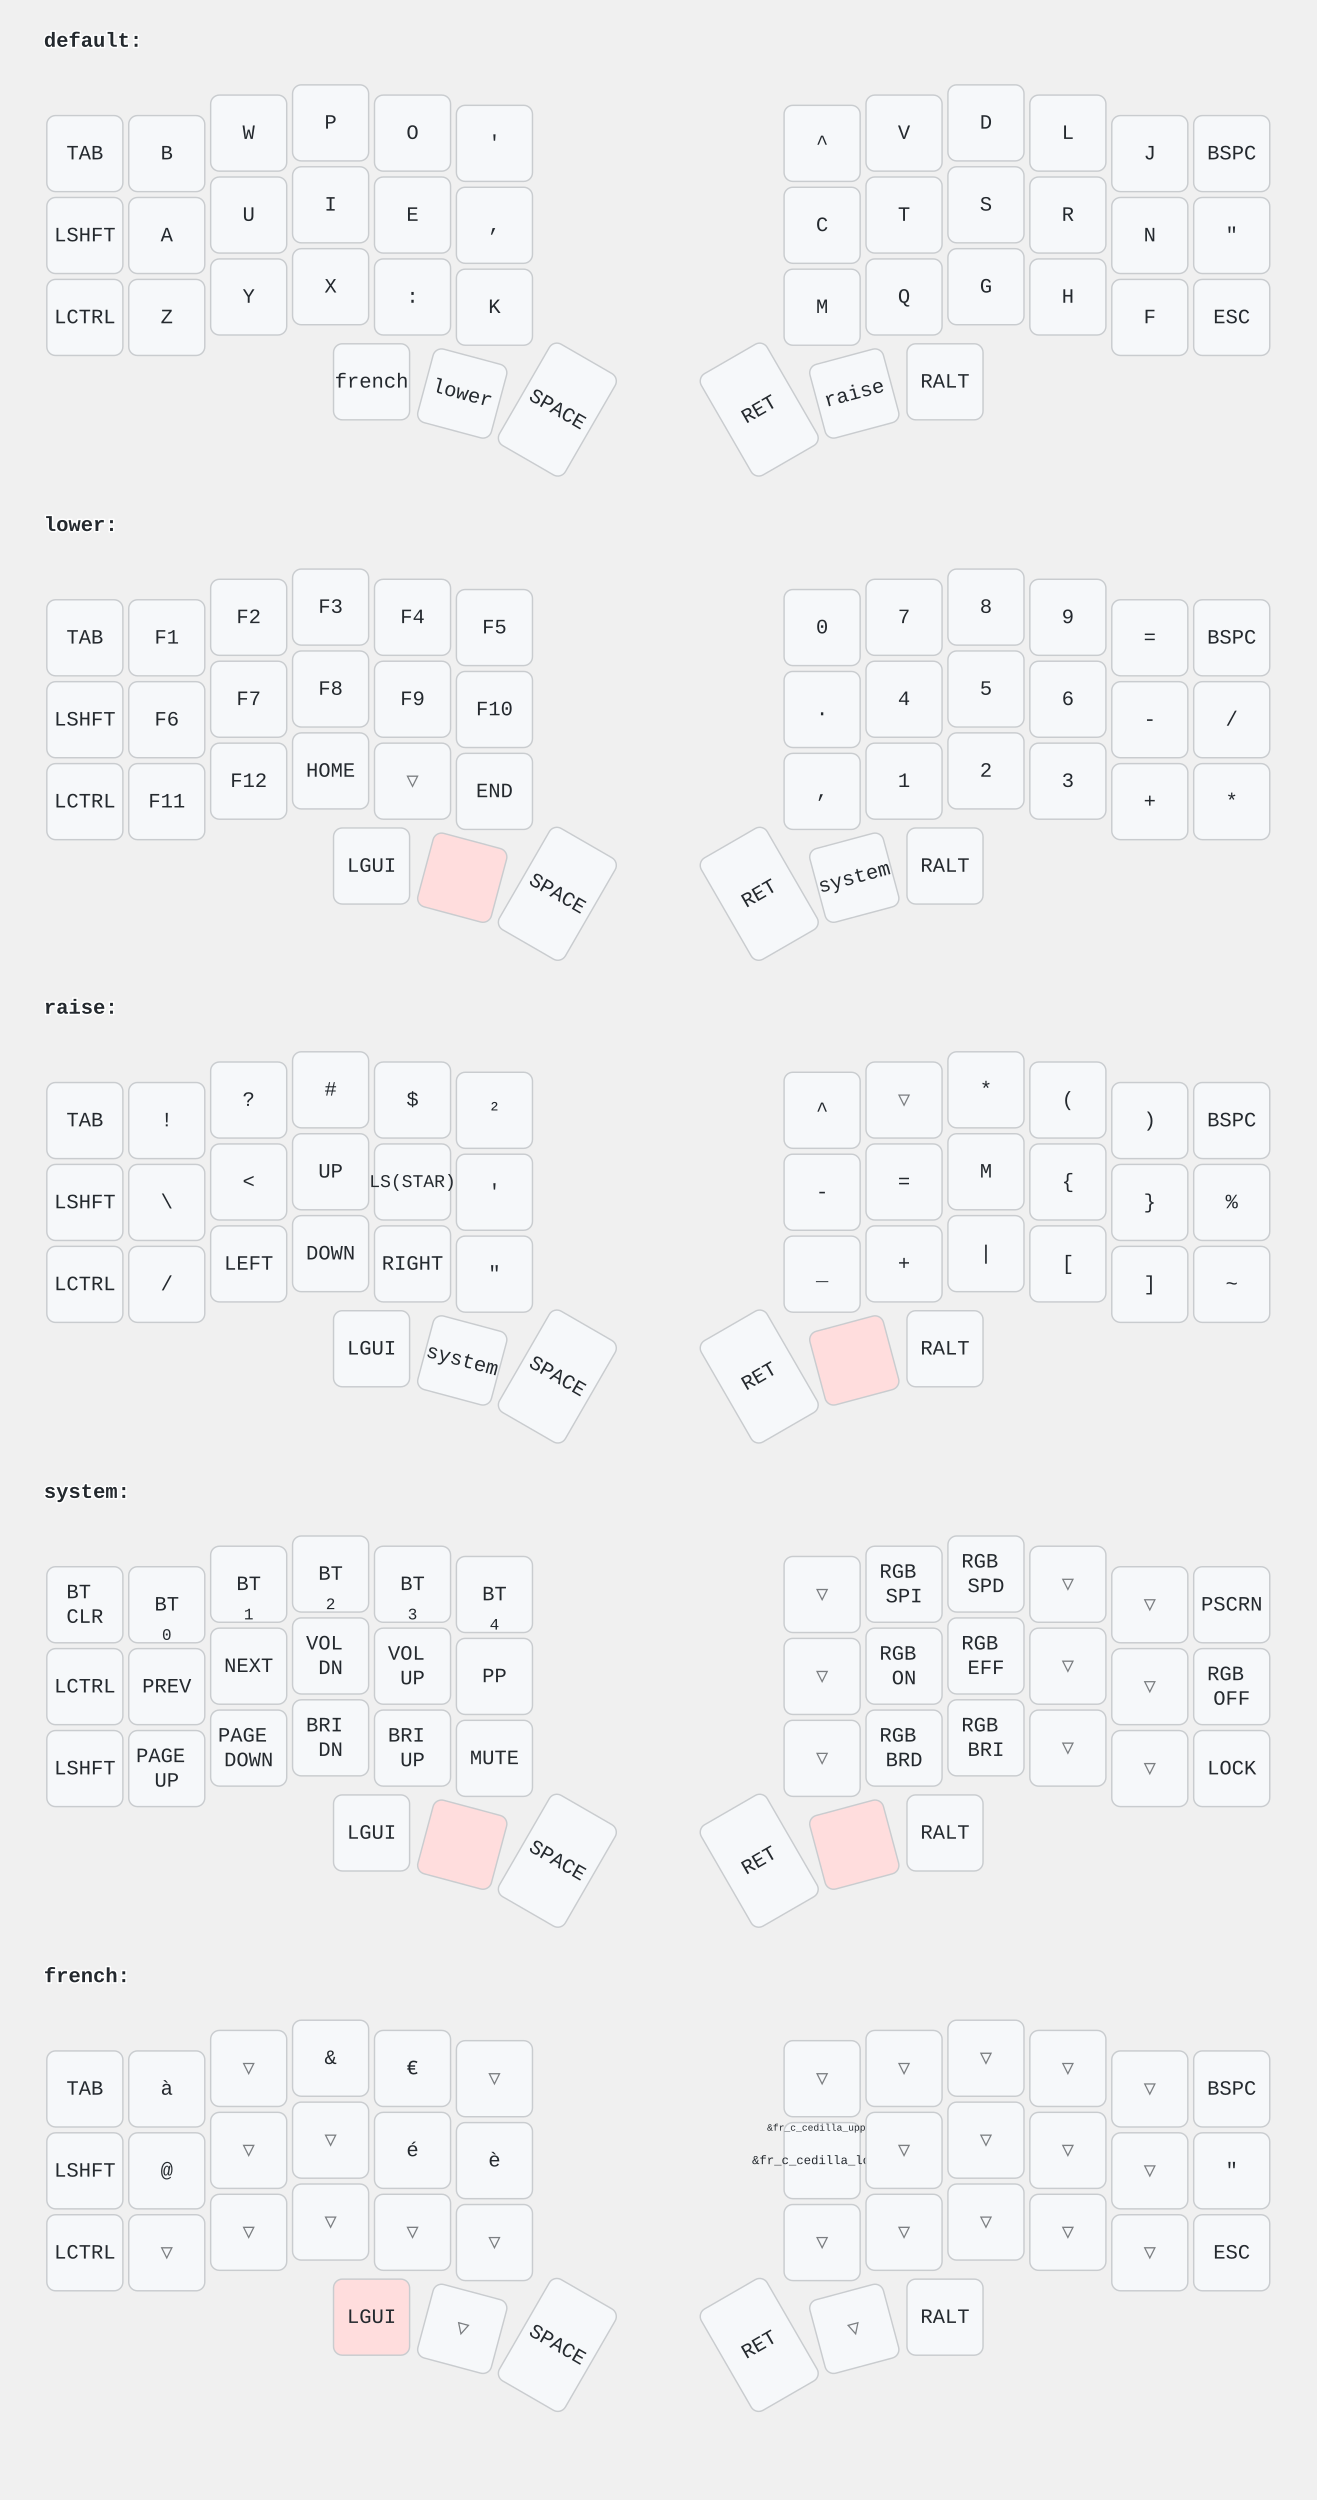
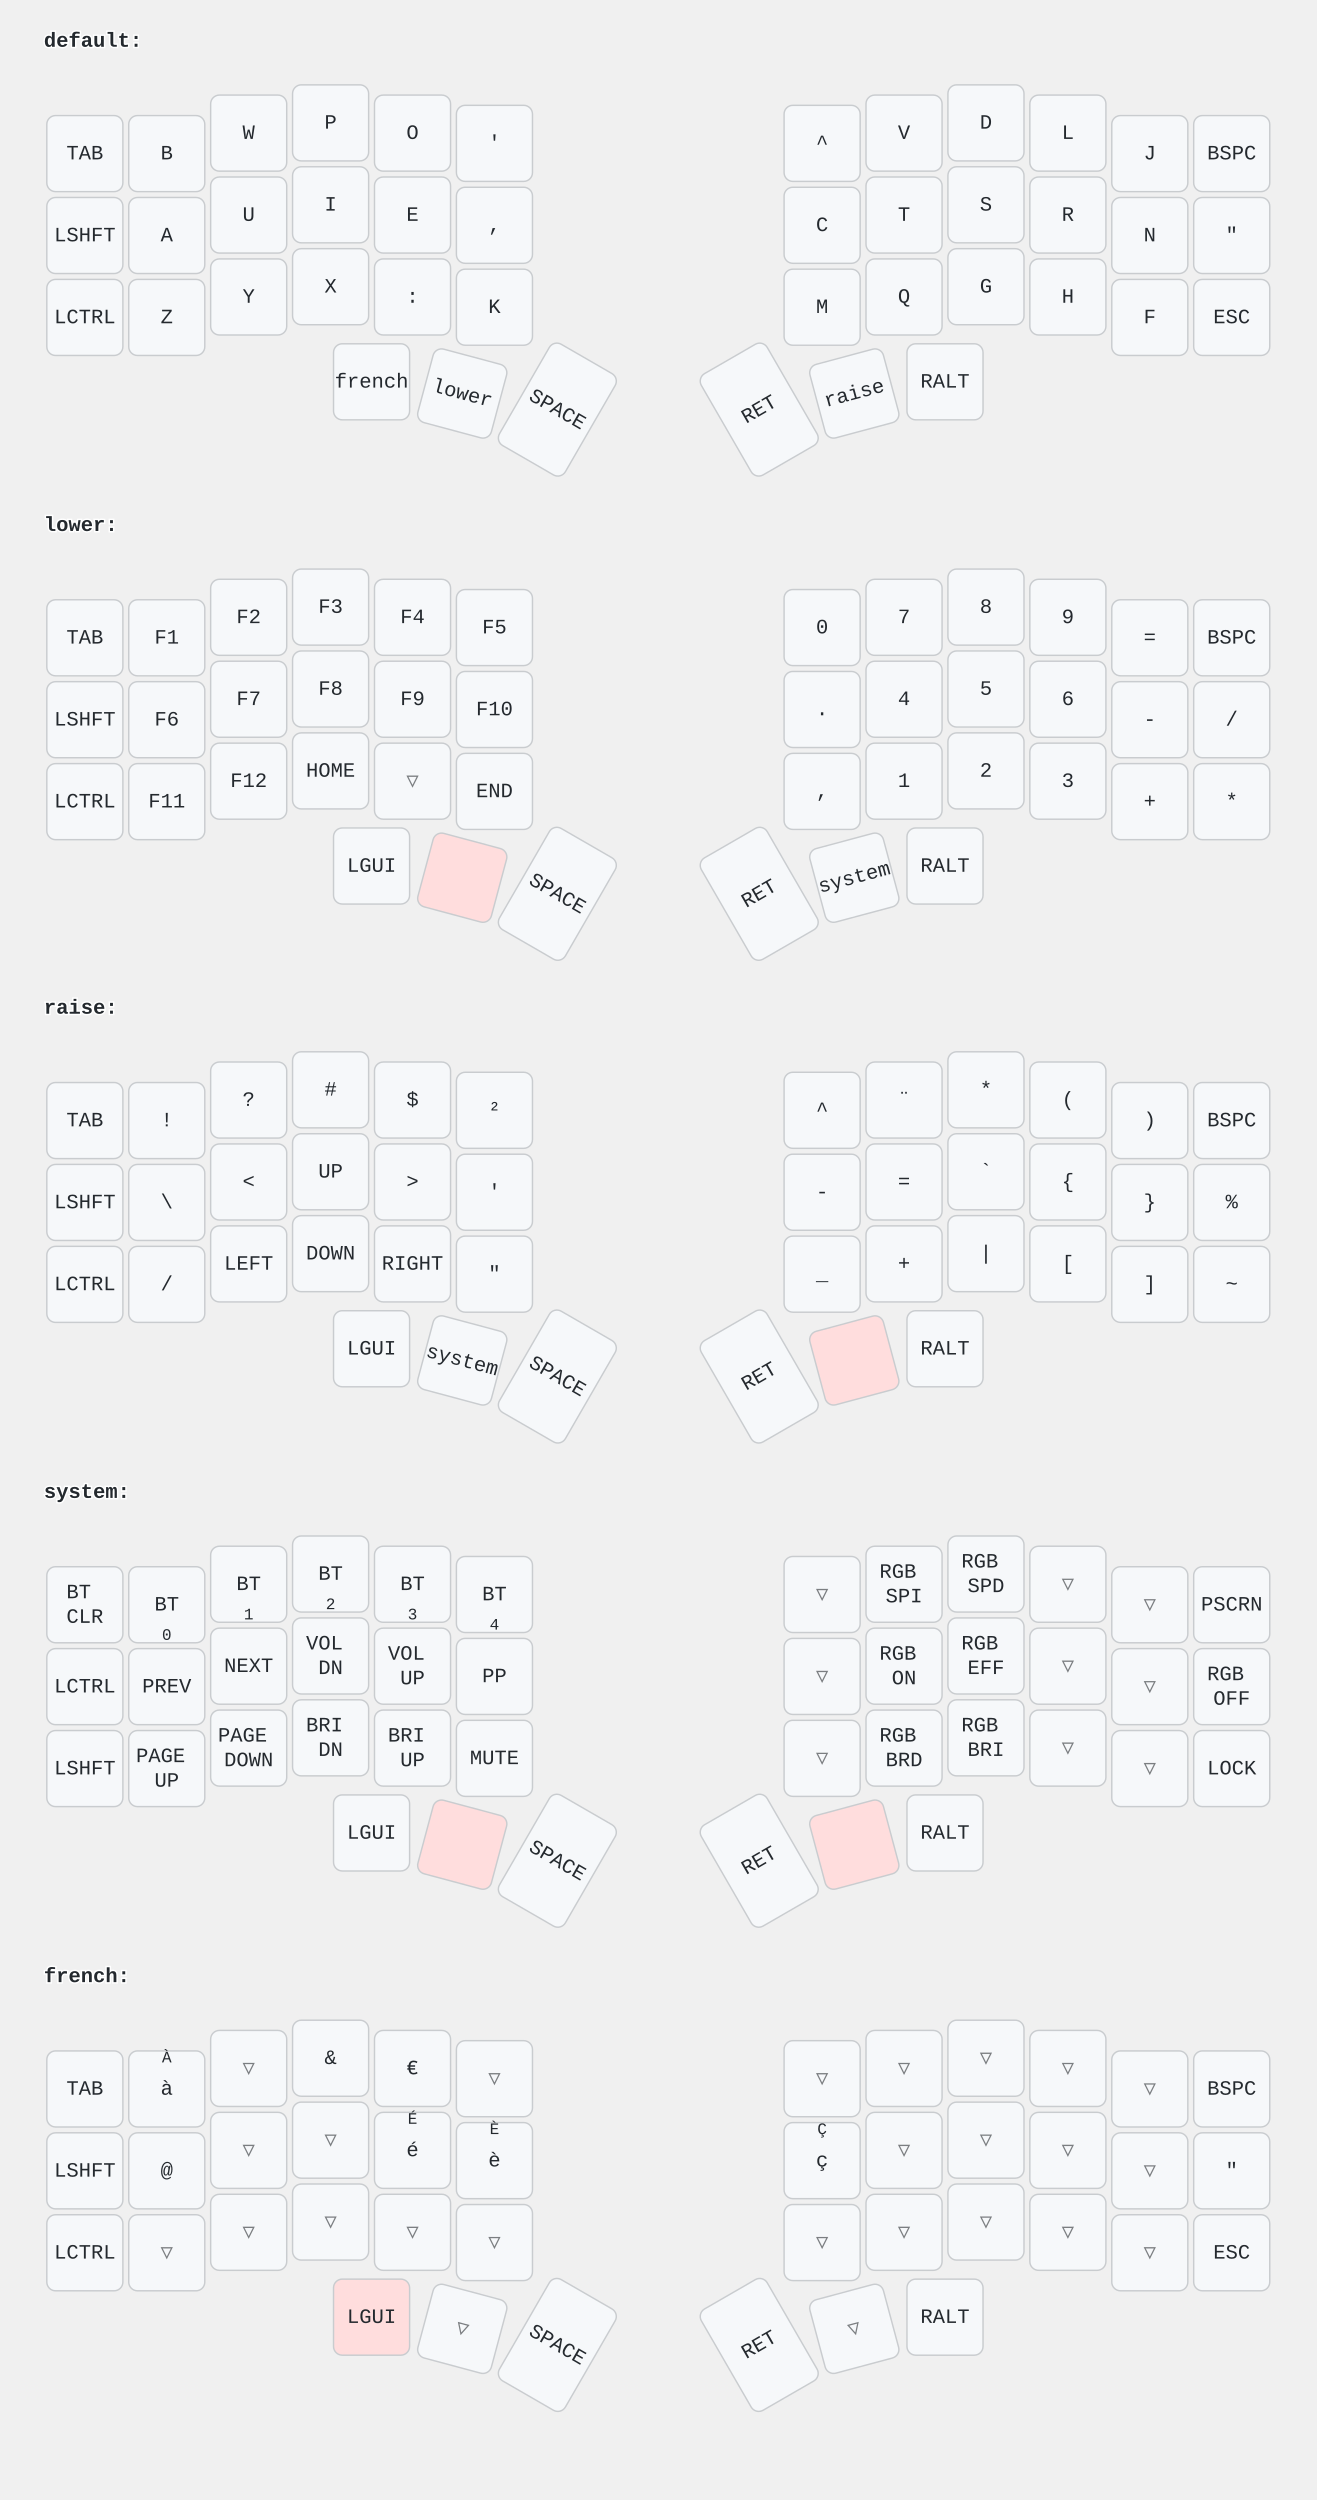
<svg xmlns="http://www.w3.org/2000/svg" width="900" height="1709" viewBox="0 0 900 1709" class="keymap">
  <style>/* inherit to force styles through use tags */
svg path {
    fill: inherit;
}

/* font and background color specifications */
svg.keymap {
    font-family: SFMono-Regular,Consolas,Liberation Mono,Menlo,monospace;
    font-size: 14px;
    font-kerning: normal;
    text-rendering: optimizeLegibility;
    fill: #24292e;
}

/* default key styling */
rect.key {
    fill: #f6f8fa;
}

rect.key, rect.combo {
    stroke: #c9cccf;
    stroke-width: 1;
}

/* default key side styling, only used is draw_key_sides is set */
rect.side {
    filter: brightness(90%);
}

/* color accent for combo boxes */
rect.combo, rect.combo-separate {
    fill: #cdf;
}

/* color accent for held keys */
rect.held, rect.combo.held {
    fill: #fdd;
}

/* color accent for ghost (optional) keys */
rect.ghost, rect.combo.ghost {
    stroke-dasharray: 4, 4;
    stroke-width: 2;
}

text {
    text-anchor: middle;
    dominant-baseline: middle;
}

/* styling for layer labels */
text.label {
    font-weight: bold;
    text-anchor: start;
    stroke: white;
    stroke-width: 2;
    paint-order: stroke;
}

/* styling for combo tap, and key hold/shifted label text */
text.combo, text.hold, text.shifted {
    font-size: 11px;
}

text.hold {
    text-anchor: middle;
    dominant-baseline: auto;
}

text.shifted {
    text-anchor: middle;
    dominant-baseline: hanging;
}

/* styling for hold/shifted label text in combo box */
text.combo.hold, text.combo.shifted {
    font-size: 8px;
}

/* lighter symbol for transparent keys */
text.trans {
    fill: #7b7e81;
}

/* styling for combo dendrons */
path.combo {
    stroke-width: 1;
    stroke: gray;
    fill: none;
}

/* Start Tabler Icons Cleanup */
/* cannot use height/width with glyphs */
.icon-tabler &gt; path {
    fill: inherit;
    stroke: inherit;
    stroke-width: 2;
}
/* hide tabler's default box */
.icon-tabler &gt; path[stroke="none"][fill="none"] {
    visibility: hidden;
}
/* End Tabler Icons Cleanup */
</style>
  <g transform="translate(30, 0)" class="layer-default">
    <text x="0" y="28" class="label">default:</text>
    <g transform="translate(0, 56)">
      <g transform="translate(28, 49)" class="key keypos-0">
        <rect rx="6" ry="6" x="-26" y="-26" width="52" height="52" class="key" />
        <text x="0" y="0" class="key tap">TAB</text>
      </g>
      <g transform="translate(84, 49)" class="key keypos-1">
        <rect rx="6" ry="6" x="-26" y="-26" width="52" height="52" class="key" />
        <text x="0" y="0" class="key tap">B</text>
      </g>
      <g transform="translate(140, 35)" class="key keypos-2">
        <rect rx="6" ry="6" x="-26" y="-26" width="52" height="52" class="key" />
        <text x="0" y="0" class="key tap">W</text>
      </g>
      <g transform="translate(196, 28)" class="key keypos-3">
        <rect rx="6" ry="6" x="-26" y="-26" width="52" height="52" class="key" />
        <text x="0" y="0" class="key tap">P</text>
      </g>
      <g transform="translate(252, 35)" class="key keypos-4">
        <rect rx="6" ry="6" x="-26" y="-26" width="52" height="52" class="key" />
        <text x="0" y="0" class="key tap">O</text>
      </g>
      <g transform="translate(308, 42)" class="key keypos-5">
        <rect rx="6" ry="6" x="-26" y="-26" width="52" height="52" class="key" />
        <text x="0" y="0" class="key tap">'</text>
      </g>
      <g transform="translate(532, 42)" class="key keypos-6">
        <rect rx="6" ry="6" x="-26" y="-26" width="52" height="52" class="key" />
        <text x="0" y="0" class="key tap">^</text>
      </g>
      <g transform="translate(588, 35)" class="key keypos-7">
        <rect rx="6" ry="6" x="-26" y="-26" width="52" height="52" class="key" />
        <text x="0" y="0" class="key tap">V</text>
      </g>
      <g transform="translate(644, 28)" class="key keypos-8">
        <rect rx="6" ry="6" x="-26" y="-26" width="52" height="52" class="key" />
        <text x="0" y="0" class="key tap">D</text>
      </g>
      <g transform="translate(700, 35)" class="key keypos-9">
        <rect rx="6" ry="6" x="-26" y="-26" width="52" height="52" class="key" />
        <text x="0" y="0" class="key tap">L</text>
      </g>
      <g transform="translate(756, 49)" class="key keypos-10">
        <rect rx="6" ry="6" x="-26" y="-26" width="52" height="52" class="key" />
        <text x="0" y="0" class="key tap">J</text>
      </g>
      <g transform="translate(812, 49)" class="key keypos-11">
        <rect rx="6" ry="6" x="-26" y="-26" width="52" height="52" class="key" />
        <text x="0" y="0" class="key tap">BSPC</text>
      </g>
      <g transform="translate(28, 105)" class="key keypos-12">
        <rect rx="6" ry="6" x="-26" y="-26" width="52" height="52" class="key" />
        <text x="0" y="0" class="key tap">LSHFT</text>
      </g>
      <g transform="translate(84, 105)" class="key keypos-13">
        <rect rx="6" ry="6" x="-26" y="-26" width="52" height="52" class="key" />
        <text x="0" y="0" class="key tap">A</text>
      </g>
      <g transform="translate(140, 91)" class="key keypos-14">
        <rect rx="6" ry="6" x="-26" y="-26" width="52" height="52" class="key" />
        <text x="0" y="0" class="key tap">U</text>
      </g>
      <g transform="translate(196, 84)" class="key keypos-15">
        <rect rx="6" ry="6" x="-26" y="-26" width="52" height="52" class="key" />
        <text x="0" y="0" class="key tap">I</text>
      </g>
      <g transform="translate(252, 91)" class="key keypos-16">
        <rect rx="6" ry="6" x="-26" y="-26" width="52" height="52" class="key" />
        <text x="0" y="0" class="key tap">E</text>
      </g>
      <g transform="translate(308, 98)" class="key keypos-17">
        <rect rx="6" ry="6" x="-26" y="-26" width="52" height="52" class="key" />
        <text x="0" y="0" class="key tap">,</text>
      </g>
      <g transform="translate(532, 98)" class="key keypos-18">
        <rect rx="6" ry="6" x="-26" y="-26" width="52" height="52" class="key" />
        <text x="0" y="0" class="key tap">C</text>
      </g>
      <g transform="translate(588, 91)" class="key keypos-19">
        <rect rx="6" ry="6" x="-26" y="-26" width="52" height="52" class="key" />
        <text x="0" y="0" class="key tap">T</text>
      </g>
      <g transform="translate(644, 84)" class="key keypos-20">
        <rect rx="6" ry="6" x="-26" y="-26" width="52" height="52" class="key" />
        <text x="0" y="0" class="key tap">S</text>
      </g>
      <g transform="translate(700, 91)" class="key keypos-21">
        <rect rx="6" ry="6" x="-26" y="-26" width="52" height="52" class="key" />
        <text x="0" y="0" class="key tap">R</text>
      </g>
      <g transform="translate(756, 105)" class="key keypos-22">
        <rect rx="6" ry="6" x="-26" y="-26" width="52" height="52" class="key" />
        <text x="0" y="0" class="key tap">N</text>
      </g>
      <g transform="translate(812, 105)" class="key keypos-23">
        <rect rx="6" ry="6" x="-26" y="-26" width="52" height="52" class="key" />
        <text x="0" y="0" class="key tap">"</text>
      </g>
      <g transform="translate(28, 161)" class="key keypos-24">
        <rect rx="6" ry="6" x="-26" y="-26" width="52" height="52" class="key" />
        <text x="0" y="0" class="key tap">LCTRL</text>
      </g>
      <g transform="translate(84, 161)" class="key keypos-25">
        <rect rx="6" ry="6" x="-26" y="-26" width="52" height="52" class="key" />
        <text x="0" y="0" class="key tap">Z</text>
      </g>
      <g transform="translate(140, 147)" class="key keypos-26">
        <rect rx="6" ry="6" x="-26" y="-26" width="52" height="52" class="key" />
        <text x="0" y="0" class="key tap">Y</text>
      </g>
      <g transform="translate(196, 140)" class="key keypos-27">
        <rect rx="6" ry="6" x="-26" y="-26" width="52" height="52" class="key" />
        <text x="0" y="0" class="key tap">X</text>
      </g>
      <g transform="translate(252, 147)" class="key keypos-28">
        <rect rx="6" ry="6" x="-26" y="-26" width="52" height="52" class="key" />
        <text x="0" y="0" class="key tap">:</text>
      </g>
      <g transform="translate(308, 154)" class="key keypos-29">
        <rect rx="6" ry="6" x="-26" y="-26" width="52" height="52" class="key" />
        <text x="0" y="0" class="key tap">K</text>
      </g>
      <g transform="translate(532, 154)" class="key keypos-30">
        <rect rx="6" ry="6" x="-26" y="-26" width="52" height="52" class="key" />
        <text x="0" y="0" class="key tap">M</text>
      </g>
      <g transform="translate(588, 147)" class="key keypos-31">
        <rect rx="6" ry="6" x="-26" y="-26" width="52" height="52" class="key" />
        <text x="0" y="0" class="key tap">Q</text>
      </g>
      <g transform="translate(644, 140)" class="key keypos-32">
        <rect rx="6" ry="6" x="-26" y="-26" width="52" height="52" class="key" />
        <text x="0" y="0" class="key tap">G</text>
      </g>
      <g transform="translate(700, 147)" class="key keypos-33">
        <rect rx="6" ry="6" x="-26" y="-26" width="52" height="52" class="key" />
        <text x="0" y="0" class="key tap">H</text>
      </g>
      <g transform="translate(756, 161)" class="key keypos-34">
        <rect rx="6" ry="6" x="-26" y="-26" width="52" height="52" class="key" />
        <text x="0" y="0" class="key tap">F</text>
      </g>
      <g transform="translate(812, 161)" class="key keypos-35">
        <rect rx="6" ry="6" x="-26" y="-26" width="52" height="52" class="key" />
        <text x="0" y="0" class="key tap">ESC</text>
      </g>
      <g transform="translate(224, 205)" class="key keypos-36">
        <rect rx="6" ry="6" x="-26" y="-26" width="52" height="52" class="key" />
        <text x="0" y="0" class="key tap">french</text>
      </g>
      <g transform="translate(286, 213) rotate(15.0)" class="key keypos-37">
        <rect rx="6" ry="6" x="-26" y="-26" width="52" height="52" class="key" />
        <text x="0" y="0" class="key tap">lower</text>
      </g>
      <g transform="translate(351, 224) rotate(30.0)" class="key keypos-38">
        <rect rx="6" ry="6" x="-26" y="-40" width="52" height="80" class="key" />
        <text x="0" y="0" class="key tap">SPACE</text>
      </g>
      <g transform="translate(489, 224) rotate(-30.0)" class="key keypos-39">
        <rect rx="6" ry="6" x="-26" y="-40" width="52" height="80" class="key" />
        <text x="0" y="0" class="key tap">RET</text>
      </g>
      <g transform="translate(554, 213) rotate(-15.0)" class="key keypos-40">
        <rect rx="6" ry="6" x="-26" y="-26" width="52" height="52" class="key" />
        <text x="0" y="0" class="key tap">raise</text>
      </g>
      <g transform="translate(616, 205)" class="key keypos-41">
        <rect rx="6" ry="6" x="-26" y="-26" width="52" height="52" class="key" />
        <text x="0" y="0" class="key tap">RALT</text>
      </g>
    </g>
  </g>
  <g transform="translate(30, 331)" class="layer-lower">
    <text x="0" y="28" class="label">lower:</text>
    <g transform="translate(0, 56)">
      <g transform="translate(28, 49)" class="key keypos-0">
        <rect rx="6" ry="6" x="-26" y="-26" width="52" height="52" class="key" />
        <text x="0" y="0" class="key tap">TAB</text>
      </g>
      <g transform="translate(84, 49)" class="key keypos-1">
        <rect rx="6" ry="6" x="-26" y="-26" width="52" height="52" class="key" />
        <text x="0" y="0" class="key tap">F1</text>
      </g>
      <g transform="translate(140, 35)" class="key keypos-2">
        <rect rx="6" ry="6" x="-26" y="-26" width="52" height="52" class="key" />
        <text x="0" y="0" class="key tap">F2</text>
      </g>
      <g transform="translate(196, 28)" class="key keypos-3">
        <rect rx="6" ry="6" x="-26" y="-26" width="52" height="52" class="key" />
        <text x="0" y="0" class="key tap">F3</text>
      </g>
      <g transform="translate(252, 35)" class="key keypos-4">
        <rect rx="6" ry="6" x="-26" y="-26" width="52" height="52" class="key" />
        <text x="0" y="0" class="key tap">F4</text>
      </g>
      <g transform="translate(308, 42)" class="key keypos-5">
        <rect rx="6" ry="6" x="-26" y="-26" width="52" height="52" class="key" />
        <text x="0" y="0" class="key tap">F5</text>
      </g>
      <g transform="translate(532, 42)" class="key keypos-6">
        <rect rx="6" ry="6" x="-26" y="-26" width="52" height="52" class="key" />
        <text x="0" y="0" class="key tap">0</text>
      </g>
      <g transform="translate(588, 35)" class="key keypos-7">
        <rect rx="6" ry="6" x="-26" y="-26" width="52" height="52" class="key" />
        <text x="0" y="0" class="key tap">7</text>
      </g>
      <g transform="translate(644, 28)" class="key keypos-8">
        <rect rx="6" ry="6" x="-26" y="-26" width="52" height="52" class="key" />
        <text x="0" y="0" class="key tap">8</text>
      </g>
      <g transform="translate(700, 35)" class="key keypos-9">
        <rect rx="6" ry="6" x="-26" y="-26" width="52" height="52" class="key" />
        <text x="0" y="0" class="key tap">9</text>
      </g>
      <g transform="translate(756, 49)" class="key keypos-10">
        <rect rx="6" ry="6" x="-26" y="-26" width="52" height="52" class="key" />
        <text x="0" y="0" class="key tap">=</text>
      </g>
      <g transform="translate(812, 49)" class="key keypos-11">
        <rect rx="6" ry="6" x="-26" y="-26" width="52" height="52" class="key" />
        <text x="0" y="0" class="key tap">BSPC</text>
      </g>
      <g transform="translate(28, 105)" class="key keypos-12">
        <rect rx="6" ry="6" x="-26" y="-26" width="52" height="52" class="key" />
        <text x="0" y="0" class="key tap">LSHFT</text>
      </g>
      <g transform="translate(84, 105)" class="key keypos-13">
        <rect rx="6" ry="6" x="-26" y="-26" width="52" height="52" class="key" />
        <text x="0" y="0" class="key tap">F6</text>
      </g>
      <g transform="translate(140, 91)" class="key keypos-14">
        <rect rx="6" ry="6" x="-26" y="-26" width="52" height="52" class="key" />
        <text x="0" y="0" class="key tap">F7</text>
      </g>
      <g transform="translate(196, 84)" class="key keypos-15">
        <rect rx="6" ry="6" x="-26" y="-26" width="52" height="52" class="key" />
        <text x="0" y="0" class="key tap">F8</text>
      </g>
      <g transform="translate(252, 91)" class="key keypos-16">
        <rect rx="6" ry="6" x="-26" y="-26" width="52" height="52" class="key" />
        <text x="0" y="0" class="key tap">F9</text>
      </g>
      <g transform="translate(308, 98)" class="key keypos-17">
        <rect rx="6" ry="6" x="-26" y="-26" width="52" height="52" class="key" />
        <text x="0" y="0" class="key tap">F10</text>
      </g>
      <g transform="translate(532, 98)" class="key keypos-18">
        <rect rx="6" ry="6" x="-26" y="-26" width="52" height="52" class="key" />
        <text x="0" y="0" class="key tap">.</text>
      </g>
      <g transform="translate(588, 91)" class="key keypos-19">
        <rect rx="6" ry="6" x="-26" y="-26" width="52" height="52" class="key" />
        <text x="0" y="0" class="key tap">4</text>
      </g>
      <g transform="translate(644, 84)" class="key keypos-20">
        <rect rx="6" ry="6" x="-26" y="-26" width="52" height="52" class="key" />
        <text x="0" y="0" class="key tap">5</text>
      </g>
      <g transform="translate(700, 91)" class="key keypos-21">
        <rect rx="6" ry="6" x="-26" y="-26" width="52" height="52" class="key" />
        <text x="0" y="0" class="key tap">6</text>
      </g>
      <g transform="translate(756, 105)" class="key keypos-22">
        <rect rx="6" ry="6" x="-26" y="-26" width="52" height="52" class="key" />
        <text x="0" y="0" class="key tap">-</text>
      </g>
      <g transform="translate(812, 105)" class="key keypos-23">
        <rect rx="6" ry="6" x="-26" y="-26" width="52" height="52" class="key" />
        <text x="0" y="0" class="key tap">/</text>
      </g>
      <g transform="translate(28, 161)" class="key keypos-24">
        <rect rx="6" ry="6" x="-26" y="-26" width="52" height="52" class="key" />
        <text x="0" y="0" class="key tap">LCTRL</text>
      </g>
      <g transform="translate(84, 161)" class="key keypos-25">
        <rect rx="6" ry="6" x="-26" y="-26" width="52" height="52" class="key" />
        <text x="0" y="0" class="key tap">F11</text>
      </g>
      <g transform="translate(140, 147)" class="key keypos-26">
        <rect rx="6" ry="6" x="-26" y="-26" width="52" height="52" class="key" />
        <text x="0" y="0" class="key tap">F12</text>
      </g>
      <g transform="translate(196, 140)" class="key keypos-27">
        <rect rx="6" ry="6" x="-26" y="-26" width="52" height="52" class="key" />
        <text x="0" y="0" class="key tap">HOME</text>
      </g>
      <g transform="translate(252, 147)" class="key trans keypos-28">
        <rect rx="6" ry="6" x="-26" y="-26" width="52" height="52" class="key trans" />
        <text x="0" y="0" class="key trans tap">▽</text>
      </g>
      <g transform="translate(308, 154)" class="key keypos-29">
        <rect rx="6" ry="6" x="-26" y="-26" width="52" height="52" class="key" />
        <text x="0" y="0" class="key tap">END</text>
      </g>
      <g transform="translate(532, 154)" class="key keypos-30">
        <rect rx="6" ry="6" x="-26" y="-26" width="52" height="52" class="key" />
        <text x="0" y="0" class="key tap">,</text>
      </g>
      <g transform="translate(588, 147)" class="key keypos-31">
        <rect rx="6" ry="6" x="-26" y="-26" width="52" height="52" class="key" />
        <text x="0" y="0" class="key tap">1</text>
      </g>
      <g transform="translate(644, 140)" class="key keypos-32">
        <rect rx="6" ry="6" x="-26" y="-26" width="52" height="52" class="key" />
        <text x="0" y="0" class="key tap">2</text>
      </g>
      <g transform="translate(700, 147)" class="key keypos-33">
        <rect rx="6" ry="6" x="-26" y="-26" width="52" height="52" class="key" />
        <text x="0" y="0" class="key tap">3</text>
      </g>
      <g transform="translate(756, 161)" class="key keypos-34">
        <rect rx="6" ry="6" x="-26" y="-26" width="52" height="52" class="key" />
        <text x="0" y="0" class="key tap">+</text>
      </g>
      <g transform="translate(812, 161)" class="key keypos-35">
        <rect rx="6" ry="6" x="-26" y="-26" width="52" height="52" class="key" />
        <text x="0" y="0" class="key tap">*</text>
      </g>
      <g transform="translate(224, 205)" class="key keypos-36">
        <rect rx="6" ry="6" x="-26" y="-26" width="52" height="52" class="key" />
        <text x="0" y="0" class="key tap">LGUI</text>
      </g>
      <g transform="translate(286, 213) rotate(15.0)" class="key held keypos-37">
        <rect rx="6" ry="6" x="-26" y="-26" width="52" height="52" class="key held" />
      </g>
      <g transform="translate(351, 224) rotate(30.0)" class="key keypos-38">
        <rect rx="6" ry="6" x="-26" y="-40" width="52" height="80" class="key" />
        <text x="0" y="0" class="key tap">SPACE</text>
      </g>
      <g transform="translate(489, 224) rotate(-30.0)" class="key keypos-39">
        <rect rx="6" ry="6" x="-26" y="-40" width="52" height="80" class="key" />
        <text x="0" y="0" class="key tap">RET</text>
      </g>
      <g transform="translate(554, 213) rotate(-15.0)" class="key keypos-40">
        <rect rx="6" ry="6" x="-26" y="-26" width="52" height="52" class="key" />
        <text x="0" y="0" class="key tap">system</text>
      </g>
      <g transform="translate(616, 205)" class="key keypos-41">
        <rect rx="6" ry="6" x="-26" y="-26" width="52" height="52" class="key" />
        <text x="0" y="0" class="key tap">RALT</text>
      </g>
    </g>
  </g>
  <g transform="translate(30, 661)" class="layer-raise">
    <text x="0" y="28" class="label">raise:</text>
    <g transform="translate(0, 56)">
      <g transform="translate(28, 49)" class="key keypos-0">
        <rect rx="6" ry="6" x="-26" y="-26" width="52" height="52" class="key" />
        <text x="0" y="0" class="key tap">TAB</text>
      </g>
      <g transform="translate(84, 49)" class="key keypos-1">
        <rect rx="6" ry="6" x="-26" y="-26" width="52" height="52" class="key" />
        <text x="0" y="0" class="key tap">!</text>
      </g>
      <g transform="translate(140, 35)" class="key keypos-2">
        <rect rx="6" ry="6" x="-26" y="-26" width="52" height="52" class="key" />
        <text x="0" y="0" class="key tap">?</text>
      </g>
      <g transform="translate(196, 28)" class="key keypos-3">
        <rect rx="6" ry="6" x="-26" y="-26" width="52" height="52" class="key" />
        <text x="0" y="0" class="key tap">#</text>
      </g>
      <g transform="translate(252, 35)" class="key keypos-4">
        <rect rx="6" ry="6" x="-26" y="-26" width="52" height="52" class="key" />
        <text x="0" y="0" class="key tap">$</text>
      </g>
      <g transform="translate(308, 42)" class="key keypos-5">
        <rect rx="6" ry="6" x="-26" y="-26" width="52" height="52" class="key" />
        <text x="0" y="0" class="key tap">²</text>
      </g>
      <g transform="translate(532, 42)" class="key keypos-6">
        <rect rx="6" ry="6" x="-26" y="-26" width="52" height="52" class="key" />
        <text x="0" y="0" class="key tap">^</text>
      </g>
-       <g transform="translate(588, 35)" class="key trans keypos-7">
-         <rect rx="6" ry="6" x="-26" y="-26" width="52" height="52" class="key trans" />
-         <text x="0" y="0" class="key trans tap">▽</text>
+       <g transform="translate(588, 35)" class="key keypos-7">
+         <rect rx="6" ry="6" x="-26" y="-26" width="52" height="52" class="key" />
+         <text x="0" y="0" class="key tap">¨</text>
      </g>
      <g transform="translate(644, 28)" class="key keypos-8">
        <rect rx="6" ry="6" x="-26" y="-26" width="52" height="52" class="key" />
        <text x="0" y="0" class="key tap">*</text>
      </g>
      <g transform="translate(700, 35)" class="key keypos-9">
        <rect rx="6" ry="6" x="-26" y="-26" width="52" height="52" class="key" />
        <text x="0" y="0" class="key tap">(</text>
      </g>
      <g transform="translate(756, 49)" class="key keypos-10">
        <rect rx="6" ry="6" x="-26" y="-26" width="52" height="52" class="key" />
        <text x="0" y="0" class="key tap">)</text>
      </g>
      <g transform="translate(812, 49)" class="key keypos-11">
        <rect rx="6" ry="6" x="-26" y="-26" width="52" height="52" class="key" />
        <text x="0" y="0" class="key tap">BSPC</text>
      </g>
      <g transform="translate(28, 105)" class="key keypos-12">
        <rect rx="6" ry="6" x="-26" y="-26" width="52" height="52" class="key" />
        <text x="0" y="0" class="key tap">LSHFT</text>
      </g>
      <g transform="translate(84, 105)" class="key keypos-13">
        <rect rx="6" ry="6" x="-26" y="-26" width="52" height="52" class="key" />
        <text x="0" y="0" class="key tap">\</text>
      </g>
      <g transform="translate(140, 91)" class="key keypos-14">
        <rect rx="6" ry="6" x="-26" y="-26" width="52" height="52" class="key" />
        <text x="0" y="0" class="key tap">&lt;</text>
      </g>
      <g transform="translate(196, 84)" class="key keypos-15">
        <rect rx="6" ry="6" x="-26" y="-26" width="52" height="52" class="key" />
        <text x="0" y="0" class="key tap">UP</text>
      </g>
      <g transform="translate(252, 91)" class="key keypos-16">
        <rect rx="6" ry="6" x="-26" y="-26" width="52" height="52" class="key" />
-         <text x="0" y="0" class="key tap">
-           <tspan style="font-size: 88%">LS(STAR)</tspan>
-         </text>
+         <text x="0" y="0" class="key tap">&gt;</text>
      </g>
      <g transform="translate(308, 98)" class="key keypos-17">
        <rect rx="6" ry="6" x="-26" y="-26" width="52" height="52" class="key" />
        <text x="0" y="0" class="key tap">'</text>
      </g>
      <g transform="translate(532, 98)" class="key keypos-18">
        <rect rx="6" ry="6" x="-26" y="-26" width="52" height="52" class="key" />
        <text x="0" y="0" class="key tap">-</text>
      </g>
      <g transform="translate(588, 91)" class="key keypos-19">
        <rect rx="6" ry="6" x="-26" y="-26" width="52" height="52" class="key" />
        <text x="0" y="0" class="key tap">=</text>
      </g>
      <g transform="translate(644, 84)" class="key keypos-20">
        <rect rx="6" ry="6" x="-26" y="-26" width="52" height="52" class="key" />
-         <text x="0" y="0" class="key tap">M</text>
+         <text x="0" y="0" class="key tap">`</text>
      </g>
      <g transform="translate(700, 91)" class="key keypos-21">
        <rect rx="6" ry="6" x="-26" y="-26" width="52" height="52" class="key" />
        <text x="0" y="0" class="key tap">{</text>
      </g>
      <g transform="translate(756, 105)" class="key keypos-22">
        <rect rx="6" ry="6" x="-26" y="-26" width="52" height="52" class="key" />
        <text x="0" y="0" class="key tap">}</text>
      </g>
      <g transform="translate(812, 105)" class="key keypos-23">
        <rect rx="6" ry="6" x="-26" y="-26" width="52" height="52" class="key" />
        <text x="0" y="0" class="key tap">%</text>
      </g>
      <g transform="translate(28, 161)" class="key keypos-24">
        <rect rx="6" ry="6" x="-26" y="-26" width="52" height="52" class="key" />
        <text x="0" y="0" class="key tap">LCTRL</text>
      </g>
      <g transform="translate(84, 161)" class="key keypos-25">
        <rect rx="6" ry="6" x="-26" y="-26" width="52" height="52" class="key" />
        <text x="0" y="0" class="key tap">/</text>
      </g>
      <g transform="translate(140, 147)" class="key keypos-26">
        <rect rx="6" ry="6" x="-26" y="-26" width="52" height="52" class="key" />
        <text x="0" y="0" class="key tap">LEFT</text>
      </g>
      <g transform="translate(196, 140)" class="key keypos-27">
        <rect rx="6" ry="6" x="-26" y="-26" width="52" height="52" class="key" />
        <text x="0" y="0" class="key tap">DOWN</text>
      </g>
      <g transform="translate(252, 147)" class="key keypos-28">
        <rect rx="6" ry="6" x="-26" y="-26" width="52" height="52" class="key" />
        <text x="0" y="0" class="key tap">RIGHT</text>
      </g>
      <g transform="translate(308, 154)" class="key keypos-29">
        <rect rx="6" ry="6" x="-26" y="-26" width="52" height="52" class="key" />
        <text x="0" y="0" class="key tap">"</text>
      </g>
      <g transform="translate(532, 154)" class="key keypos-30">
        <rect rx="6" ry="6" x="-26" y="-26" width="52" height="52" class="key" />
        <text x="0" y="0" class="key tap">_</text>
      </g>
      <g transform="translate(588, 147)" class="key keypos-31">
        <rect rx="6" ry="6" x="-26" y="-26" width="52" height="52" class="key" />
        <text x="0" y="0" class="key tap">+</text>
      </g>
      <g transform="translate(644, 140)" class="key keypos-32">
        <rect rx="6" ry="6" x="-26" y="-26" width="52" height="52" class="key" />
        <text x="0" y="0" class="key tap">|</text>
      </g>
      <g transform="translate(700, 147)" class="key keypos-33">
        <rect rx="6" ry="6" x="-26" y="-26" width="52" height="52" class="key" />
        <text x="0" y="0" class="key tap">[</text>
      </g>
      <g transform="translate(756, 161)" class="key keypos-34">
        <rect rx="6" ry="6" x="-26" y="-26" width="52" height="52" class="key" />
        <text x="0" y="0" class="key tap">]</text>
      </g>
      <g transform="translate(812, 161)" class="key keypos-35">
        <rect rx="6" ry="6" x="-26" y="-26" width="52" height="52" class="key" />
        <text x="0" y="0" class="key tap">~</text>
      </g>
      <g transform="translate(224, 205)" class="key keypos-36">
        <rect rx="6" ry="6" x="-26" y="-26" width="52" height="52" class="key" />
        <text x="0" y="0" class="key tap">LGUI</text>
      </g>
      <g transform="translate(286, 213) rotate(15.0)" class="key keypos-37">
        <rect rx="6" ry="6" x="-26" y="-26" width="52" height="52" class="key" />
        <text x="0" y="0" class="key tap">system</text>
      </g>
      <g transform="translate(351, 224) rotate(30.0)" class="key keypos-38">
        <rect rx="6" ry="6" x="-26" y="-40" width="52" height="80" class="key" />
        <text x="0" y="0" class="key tap">SPACE</text>
      </g>
      <g transform="translate(489, 224) rotate(-30.0)" class="key keypos-39">
        <rect rx="6" ry="6" x="-26" y="-40" width="52" height="80" class="key" />
        <text x="0" y="0" class="key tap">RET</text>
      </g>
      <g transform="translate(554, 213) rotate(-15.0)" class="key held keypos-40">
        <rect rx="6" ry="6" x="-26" y="-26" width="52" height="52" class="key held" />
      </g>
      <g transform="translate(616, 205)" class="key keypos-41">
        <rect rx="6" ry="6" x="-26" y="-26" width="52" height="52" class="key" />
        <text x="0" y="0" class="key tap">RALT</text>
      </g>
    </g>
  </g>
  <g transform="translate(30, 992)" class="layer-system">
    <text x="0" y="28" class="label">system:</text>
    <g transform="translate(0, 56)">
      <g transform="translate(28, 49)" class="key keypos-0">
        <rect rx="6" ry="6" x="-26" y="-26" width="52" height="52" class="key" />
        <text x="0" y="0" class="key tap">
          <tspan x="0" dy="-0.6em">BT</tspan>
          <tspan x="0" dy="1.2em">CLR</tspan>
        </text>
      </g>
      <g transform="translate(84, 49)" class="key keypos-1">
        <rect rx="6" ry="6" x="-26" y="-26" width="52" height="52" class="key" />
        <text x="0" y="0" class="key tap">BT</text>
        <text x="0" y="24" class="key hold">0</text>
      </g>
      <g transform="translate(140, 35)" class="key keypos-2">
        <rect rx="6" ry="6" x="-26" y="-26" width="52" height="52" class="key" />
        <text x="0" y="0" class="key tap">BT</text>
        <text x="0" y="24" class="key hold">1</text>
      </g>
      <g transform="translate(196, 28)" class="key keypos-3">
        <rect rx="6" ry="6" x="-26" y="-26" width="52" height="52" class="key" />
        <text x="0" y="0" class="key tap">BT</text>
        <text x="0" y="24" class="key hold">2</text>
      </g>
      <g transform="translate(252, 35)" class="key keypos-4">
        <rect rx="6" ry="6" x="-26" y="-26" width="52" height="52" class="key" />
        <text x="0" y="0" class="key tap">BT</text>
        <text x="0" y="24" class="key hold">3</text>
      </g>
      <g transform="translate(308, 42)" class="key keypos-5">
        <rect rx="6" ry="6" x="-26" y="-26" width="52" height="52" class="key" />
        <text x="0" y="0" class="key tap">BT</text>
        <text x="0" y="24" class="key hold">4</text>
      </g>
      <g transform="translate(532, 42)" class="key trans keypos-6">
        <rect rx="6" ry="6" x="-26" y="-26" width="52" height="52" class="key trans" />
        <text x="0" y="0" class="key trans tap">▽</text>
      </g>
      <g transform="translate(588, 35)" class="key keypos-7">
        <rect rx="6" ry="6" x="-26" y="-26" width="52" height="52" class="key" />
        <text x="0" y="0" class="key tap">
          <tspan x="0" dy="-0.6em">RGB</tspan>
          <tspan x="0" dy="1.2em">SPI</tspan>
        </text>
      </g>
      <g transform="translate(644, 28)" class="key keypos-8">
        <rect rx="6" ry="6" x="-26" y="-26" width="52" height="52" class="key" />
        <text x="0" y="0" class="key tap">
          <tspan x="0" dy="-0.6em">RGB</tspan>
          <tspan x="0" dy="1.2em">SPD</tspan>
        </text>
      </g>
      <g transform="translate(700, 35)" class="key trans keypos-9">
        <rect rx="6" ry="6" x="-26" y="-26" width="52" height="52" class="key trans" />
        <text x="0" y="0" class="key trans tap">▽</text>
      </g>
      <g transform="translate(756, 49)" class="key trans keypos-10">
        <rect rx="6" ry="6" x="-26" y="-26" width="52" height="52" class="key trans" />
        <text x="0" y="0" class="key trans tap">▽</text>
      </g>
      <g transform="translate(812, 49)" class="key keypos-11">
        <rect rx="6" ry="6" x="-26" y="-26" width="52" height="52" class="key" />
        <text x="0" y="0" class="key tap">PSCRN</text>
      </g>
      <g transform="translate(28, 105)" class="key keypos-12">
        <rect rx="6" ry="6" x="-26" y="-26" width="52" height="52" class="key" />
        <text x="0" y="0" class="key tap">LCTRL</text>
      </g>
      <g transform="translate(84, 105)" class="key keypos-13">
        <rect rx="6" ry="6" x="-26" y="-26" width="52" height="52" class="key" />
        <text x="0" y="0" class="key tap">PREV</text>
      </g>
      <g transform="translate(140, 91)" class="key keypos-14">
        <rect rx="6" ry="6" x="-26" y="-26" width="52" height="52" class="key" />
        <text x="0" y="0" class="key tap">NEXT</text>
      </g>
      <g transform="translate(196, 84)" class="key keypos-15">
        <rect rx="6" ry="6" x="-26" y="-26" width="52" height="52" class="key" />
        <text x="0" y="0" class="key tap">
          <tspan x="0" dy="-0.6em">VOL</tspan>
          <tspan x="0" dy="1.2em">DN</tspan>
        </text>
      </g>
      <g transform="translate(252, 91)" class="key keypos-16">
        <rect rx="6" ry="6" x="-26" y="-26" width="52" height="52" class="key" />
        <text x="0" y="0" class="key tap">
          <tspan x="0" dy="-0.6em">VOL</tspan>
          <tspan x="0" dy="1.2em">UP</tspan>
        </text>
      </g>
      <g transform="translate(308, 98)" class="key keypos-17">
        <rect rx="6" ry="6" x="-26" y="-26" width="52" height="52" class="key" />
        <text x="0" y="0" class="key tap">PP</text>
      </g>
      <g transform="translate(532, 98)" class="key trans keypos-18">
        <rect rx="6" ry="6" x="-26" y="-26" width="52" height="52" class="key trans" />
        <text x="0" y="0" class="key trans tap">▽</text>
      </g>
      <g transform="translate(588, 91)" class="key keypos-19">
        <rect rx="6" ry="6" x="-26" y="-26" width="52" height="52" class="key" />
        <text x="0" y="0" class="key tap">
          <tspan x="0" dy="-0.6em">RGB</tspan>
          <tspan x="0" dy="1.2em">ON</tspan>
        </text>
      </g>
      <g transform="translate(644, 84)" class="key keypos-20">
        <rect rx="6" ry="6" x="-26" y="-26" width="52" height="52" class="key" />
        <text x="0" y="0" class="key tap">
          <tspan x="0" dy="-0.6em">RGB</tspan>
          <tspan x="0" dy="1.2em">EFF</tspan>
        </text>
      </g>
      <g transform="translate(700, 91)" class="key trans keypos-21">
        <rect rx="6" ry="6" x="-26" y="-26" width="52" height="52" class="key trans" />
        <text x="0" y="0" class="key trans tap">▽</text>
      </g>
      <g transform="translate(756, 105)" class="key trans keypos-22">
        <rect rx="6" ry="6" x="-26" y="-26" width="52" height="52" class="key trans" />
        <text x="0" y="0" class="key trans tap">▽</text>
      </g>
      <g transform="translate(812, 105)" class="key keypos-23">
        <rect rx="6" ry="6" x="-26" y="-26" width="52" height="52" class="key" />
        <text x="0" y="0" class="key tap">
          <tspan x="0" dy="-0.6em">RGB</tspan>
          <tspan x="0" dy="1.2em">OFF</tspan>
        </text>
      </g>
      <g transform="translate(28, 161)" class="key keypos-24">
        <rect rx="6" ry="6" x="-26" y="-26" width="52" height="52" class="key" />
        <text x="0" y="0" class="key tap">LSHFT</text>
      </g>
      <g transform="translate(84, 161)" class="key keypos-25">
        <rect rx="6" ry="6" x="-26" y="-26" width="52" height="52" class="key" />
        <text x="0" y="0" class="key tap">
          <tspan x="0" dy="-0.6em">PAGE</tspan>
          <tspan x="0" dy="1.2em">UP</tspan>
        </text>
      </g>
      <g transform="translate(140, 147)" class="key keypos-26">
        <rect rx="6" ry="6" x="-26" y="-26" width="52" height="52" class="key" />
        <text x="0" y="0" class="key tap">
          <tspan x="0" dy="-0.6em">PAGE</tspan>
          <tspan x="0" dy="1.2em">DOWN</tspan>
        </text>
      </g>
      <g transform="translate(196, 140)" class="key keypos-27">
        <rect rx="6" ry="6" x="-26" y="-26" width="52" height="52" class="key" />
        <text x="0" y="0" class="key tap">
          <tspan x="0" dy="-0.6em">BRI</tspan>
          <tspan x="0" dy="1.2em">DN</tspan>
        </text>
      </g>
      <g transform="translate(252, 147)" class="key keypos-28">
        <rect rx="6" ry="6" x="-26" y="-26" width="52" height="52" class="key" />
        <text x="0" y="0" class="key tap">
          <tspan x="0" dy="-0.6em">BRI</tspan>
          <tspan x="0" dy="1.2em">UP</tspan>
        </text>
      </g>
      <g transform="translate(308, 154)" class="key keypos-29">
        <rect rx="6" ry="6" x="-26" y="-26" width="52" height="52" class="key" />
        <text x="0" y="0" class="key tap">MUTE</text>
      </g>
      <g transform="translate(532, 154)" class="key trans keypos-30">
        <rect rx="6" ry="6" x="-26" y="-26" width="52" height="52" class="key trans" />
        <text x="0" y="0" class="key trans tap">▽</text>
      </g>
      <g transform="translate(588, 147)" class="key keypos-31">
        <rect rx="6" ry="6" x="-26" y="-26" width="52" height="52" class="key" />
        <text x="0" y="0" class="key tap">
          <tspan x="0" dy="-0.6em">RGB</tspan>
          <tspan x="0" dy="1.2em">BRD</tspan>
        </text>
      </g>
      <g transform="translate(644, 140)" class="key keypos-32">
        <rect rx="6" ry="6" x="-26" y="-26" width="52" height="52" class="key" />
        <text x="0" y="0" class="key tap">
          <tspan x="0" dy="-0.6em">RGB</tspan>
          <tspan x="0" dy="1.2em">BRI</tspan>
        </text>
      </g>
      <g transform="translate(700, 147)" class="key trans keypos-33">
        <rect rx="6" ry="6" x="-26" y="-26" width="52" height="52" class="key trans" />
        <text x="0" y="0" class="key trans tap">▽</text>
      </g>
      <g transform="translate(756, 161)" class="key trans keypos-34">
        <rect rx="6" ry="6" x="-26" y="-26" width="52" height="52" class="key trans" />
        <text x="0" y="0" class="key trans tap">▽</text>
      </g>
      <g transform="translate(812, 161)" class="key keypos-35">
        <rect rx="6" ry="6" x="-26" y="-26" width="52" height="52" class="key" />
        <text x="0" y="0" class="key tap">LOCK</text>
      </g>
      <g transform="translate(224, 205)" class="key keypos-36">
        <rect rx="6" ry="6" x="-26" y="-26" width="52" height="52" class="key" />
        <text x="0" y="0" class="key tap">LGUI</text>
      </g>
      <g transform="translate(286, 213) rotate(15.0)" class="key held keypos-37">
        <rect rx="6" ry="6" x="-26" y="-26" width="52" height="52" class="key held" />
      </g>
      <g transform="translate(351, 224) rotate(30.0)" class="key keypos-38">
        <rect rx="6" ry="6" x="-26" y="-40" width="52" height="80" class="key" />
        <text x="0" y="0" class="key tap">SPACE</text>
      </g>
      <g transform="translate(489, 224) rotate(-30.0)" class="key keypos-39">
        <rect rx="6" ry="6" x="-26" y="-40" width="52" height="80" class="key" />
        <text x="0" y="0" class="key tap">RET</text>
      </g>
      <g transform="translate(554, 213) rotate(-15.0)" class="key held keypos-40">
        <rect rx="6" ry="6" x="-26" y="-26" width="52" height="52" class="key held" />
      </g>
      <g transform="translate(616, 205)" class="key keypos-41">
        <rect rx="6" ry="6" x="-26" y="-26" width="52" height="52" class="key" />
        <text x="0" y="0" class="key tap">RALT</text>
      </g>
    </g>
  </g>
  <g transform="translate(30, 1323)" class="layer-french">
    <text x="0" y="28" class="label">french:</text>
    <g transform="translate(0, 56)">
      <g transform="translate(28, 49)" class="key keypos-0">
        <rect rx="6" ry="6" x="-26" y="-26" width="52" height="52" class="key" />
        <text x="0" y="0" class="key tap">TAB</text>
      </g>
      <g transform="translate(84, 49)" class="key keypos-1">
        <rect rx="6" ry="6" x="-26" y="-26" width="52" height="52" class="key" />
        <text x="0" y="0" class="key tap">à</text>
+         <text x="0" y="-24" class="key shifted">À</text>
      </g>
      <g transform="translate(140, 35)" class="key trans keypos-2">
        <rect rx="6" ry="6" x="-26" y="-26" width="52" height="52" class="key trans" />
        <text x="0" y="0" class="key trans tap">▽</text>
      </g>
      <g transform="translate(196, 28)" class="key keypos-3">
        <rect rx="6" ry="6" x="-26" y="-26" width="52" height="52" class="key" />
        <text x="0" y="0" class="key tap">&amp;</text>
      </g>
      <g transform="translate(252, 35)" class="key keypos-4">
        <rect rx="6" ry="6" x="-26" y="-26" width="52" height="52" class="key" />
        <text x="0" y="0" class="key tap">€</text>
      </g>
      <g transform="translate(308, 42)" class="key trans keypos-5">
        <rect rx="6" ry="6" x="-26" y="-26" width="52" height="52" class="key trans" />
        <text x="0" y="0" class="key trans tap">▽</text>
      </g>
      <g transform="translate(532, 42)" class="key trans keypos-6">
        <rect rx="6" ry="6" x="-26" y="-26" width="52" height="52" class="key trans" />
        <text x="0" y="0" class="key trans tap">▽</text>
      </g>
      <g transform="translate(588, 35)" class="key trans keypos-7">
        <rect rx="6" ry="6" x="-26" y="-26" width="52" height="52" class="key trans" />
        <text x="0" y="0" class="key trans tap">▽</text>
      </g>
      <g transform="translate(644, 28)" class="key trans keypos-8">
        <rect rx="6" ry="6" x="-26" y="-26" width="52" height="52" class="key trans" />
        <text x="0" y="0" class="key trans tap">▽</text>
      </g>
      <g transform="translate(700, 35)" class="key trans keypos-9">
        <rect rx="6" ry="6" x="-26" y="-26" width="52" height="52" class="key trans" />
        <text x="0" y="0" class="key trans tap">▽</text>
      </g>
      <g transform="translate(756, 49)" class="key trans keypos-10">
        <rect rx="6" ry="6" x="-26" y="-26" width="52" height="52" class="key trans" />
        <text x="0" y="0" class="key trans tap">▽</text>
      </g>
      <g transform="translate(812, 49)" class="key keypos-11">
        <rect rx="6" ry="6" x="-26" y="-26" width="52" height="52" class="key" />
        <text x="0" y="0" class="key tap">BSPC</text>
      </g>
      <g transform="translate(28, 105)" class="key keypos-12">
        <rect rx="6" ry="6" x="-26" y="-26" width="52" height="52" class="key" />
        <text x="0" y="0" class="key tap">LSHFT</text>
      </g>
      <g transform="translate(84, 105)" class="key keypos-13">
        <rect rx="6" ry="6" x="-26" y="-26" width="52" height="52" class="key" />
        <text x="0" y="0" class="key tap">@</text>
      </g>
      <g transform="translate(140, 91)" class="key trans keypos-14">
        <rect rx="6" ry="6" x="-26" y="-26" width="52" height="52" class="key trans" />
        <text x="0" y="0" class="key trans tap">▽</text>
      </g>
      <g transform="translate(196, 84)" class="key trans keypos-15">
        <rect rx="6" ry="6" x="-26" y="-26" width="52" height="52" class="key trans" />
        <text x="0" y="0" class="key trans tap">▽</text>
      </g>
      <g transform="translate(252, 91)" class="key keypos-16">
        <rect rx="6" ry="6" x="-26" y="-26" width="52" height="52" class="key" />
        <text x="0" y="0" class="key tap">é</text>
+         <text x="0" y="-24" class="key shifted">É</text>
      </g>
      <g transform="translate(308, 98)" class="key keypos-17">
        <rect rx="6" ry="6" x="-26" y="-26" width="52" height="52" class="key" />
        <text x="0" y="0" class="key tap">è</text>
+         <text x="0" y="-24" class="key shifted">È</text>
      </g>
      <g transform="translate(532, 98)" class="key keypos-18">
        <rect rx="6" ry="6" x="-26" y="-26" width="52" height="52" class="key" />
-         <text x="0" y="0" class="key tap">
-           <tspan style="font-size: 60%">&amp;fr_c_cedilla_lower</tspan>
-         </text>
-         <text x="0" y="-24" class="key shifted">
-           <tspan style="font-size: 60%">&amp;fr_c_cedilla_upper</tspan>
-         </text>
+         <text x="0" y="0" class="key tap">ç</text>
+         <text x="0" y="-24" class="key shifted">Ç</text>
      </g>
      <g transform="translate(588, 91)" class="key trans keypos-19">
        <rect rx="6" ry="6" x="-26" y="-26" width="52" height="52" class="key trans" />
        <text x="0" y="0" class="key trans tap">▽</text>
      </g>
      <g transform="translate(644, 84)" class="key trans keypos-20">
        <rect rx="6" ry="6" x="-26" y="-26" width="52" height="52" class="key trans" />
        <text x="0" y="0" class="key trans tap">▽</text>
      </g>
      <g transform="translate(700, 91)" class="key trans keypos-21">
        <rect rx="6" ry="6" x="-26" y="-26" width="52" height="52" class="key trans" />
        <text x="0" y="0" class="key trans tap">▽</text>
      </g>
      <g transform="translate(756, 105)" class="key trans keypos-22">
        <rect rx="6" ry="6" x="-26" y="-26" width="52" height="52" class="key trans" />
        <text x="0" y="0" class="key trans tap">▽</text>
      </g>
      <g transform="translate(812, 105)" class="key keypos-23">
        <rect rx="6" ry="6" x="-26" y="-26" width="52" height="52" class="key" />
        <text x="0" y="0" class="key tap">"</text>
      </g>
      <g transform="translate(28, 161)" class="key keypos-24">
        <rect rx="6" ry="6" x="-26" y="-26" width="52" height="52" class="key" />
        <text x="0" y="0" class="key tap">LCTRL</text>
      </g>
      <g transform="translate(84, 161)" class="key trans keypos-25">
        <rect rx="6" ry="6" x="-26" y="-26" width="52" height="52" class="key trans" />
        <text x="0" y="0" class="key trans tap">▽</text>
      </g>
      <g transform="translate(140, 147)" class="key trans keypos-26">
        <rect rx="6" ry="6" x="-26" y="-26" width="52" height="52" class="key trans" />
        <text x="0" y="0" class="key trans tap">▽</text>
      </g>
      <g transform="translate(196, 140)" class="key trans keypos-27">
        <rect rx="6" ry="6" x="-26" y="-26" width="52" height="52" class="key trans" />
        <text x="0" y="0" class="key trans tap">▽</text>
      </g>
      <g transform="translate(252, 147)" class="key trans keypos-28">
        <rect rx="6" ry="6" x="-26" y="-26" width="52" height="52" class="key trans" />
        <text x="0" y="0" class="key trans tap">▽</text>
      </g>
      <g transform="translate(308, 154)" class="key trans keypos-29">
        <rect rx="6" ry="6" x="-26" y="-26" width="52" height="52" class="key trans" />
        <text x="0" y="0" class="key trans tap">▽</text>
      </g>
      <g transform="translate(532, 154)" class="key trans keypos-30">
        <rect rx="6" ry="6" x="-26" y="-26" width="52" height="52" class="key trans" />
        <text x="0" y="0" class="key trans tap">▽</text>
      </g>
      <g transform="translate(588, 147)" class="key trans keypos-31">
        <rect rx="6" ry="6" x="-26" y="-26" width="52" height="52" class="key trans" />
        <text x="0" y="0" class="key trans tap">▽</text>
      </g>
      <g transform="translate(644, 140)" class="key trans keypos-32">
        <rect rx="6" ry="6" x="-26" y="-26" width="52" height="52" class="key trans" />
        <text x="0" y="0" class="key trans tap">▽</text>
      </g>
      <g transform="translate(700, 147)" class="key trans keypos-33">
        <rect rx="6" ry="6" x="-26" y="-26" width="52" height="52" class="key trans" />
        <text x="0" y="0" class="key trans tap">▽</text>
      </g>
      <g transform="translate(756, 161)" class="key trans keypos-34">
        <rect rx="6" ry="6" x="-26" y="-26" width="52" height="52" class="key trans" />
        <text x="0" y="0" class="key trans tap">▽</text>
      </g>
      <g transform="translate(812, 161)" class="key keypos-35">
        <rect rx="6" ry="6" x="-26" y="-26" width="52" height="52" class="key" />
        <text x="0" y="0" class="key tap">ESC</text>
      </g>
      <g transform="translate(224, 205)" class="key held keypos-36">
        <rect rx="6" ry="6" x="-26" y="-26" width="52" height="52" class="key held" />
        <text x="0" y="0" class="key held tap">LGUI</text>
      </g>
      <g transform="translate(286, 213) rotate(15.0)" class="key trans keypos-37">
        <rect rx="6" ry="6" x="-26" y="-26" width="52" height="52" class="key trans" />
        <text x="0" y="0" class="key trans tap">▽</text>
      </g>
      <g transform="translate(351, 224) rotate(30.0)" class="key keypos-38">
        <rect rx="6" ry="6" x="-26" y="-40" width="52" height="80" class="key" />
        <text x="0" y="0" class="key tap">SPACE</text>
      </g>
      <g transform="translate(489, 224) rotate(-30.0)" class="key keypos-39">
        <rect rx="6" ry="6" x="-26" y="-40" width="52" height="80" class="key" />
        <text x="0" y="0" class="key tap">RET</text>
      </g>
      <g transform="translate(554, 213) rotate(-15.0)" class="key trans keypos-40">
        <rect rx="6" ry="6" x="-26" y="-26" width="52" height="52" class="key trans" />
        <text x="0" y="0" class="key trans tap">▽</text>
      </g>
      <g transform="translate(616, 205)" class="key keypos-41">
        <rect rx="6" ry="6" x="-26" y="-26" width="52" height="52" class="key" />
        <text x="0" y="0" class="key tap">RALT</text>
      </g>
    </g>
  </g>
</svg>
